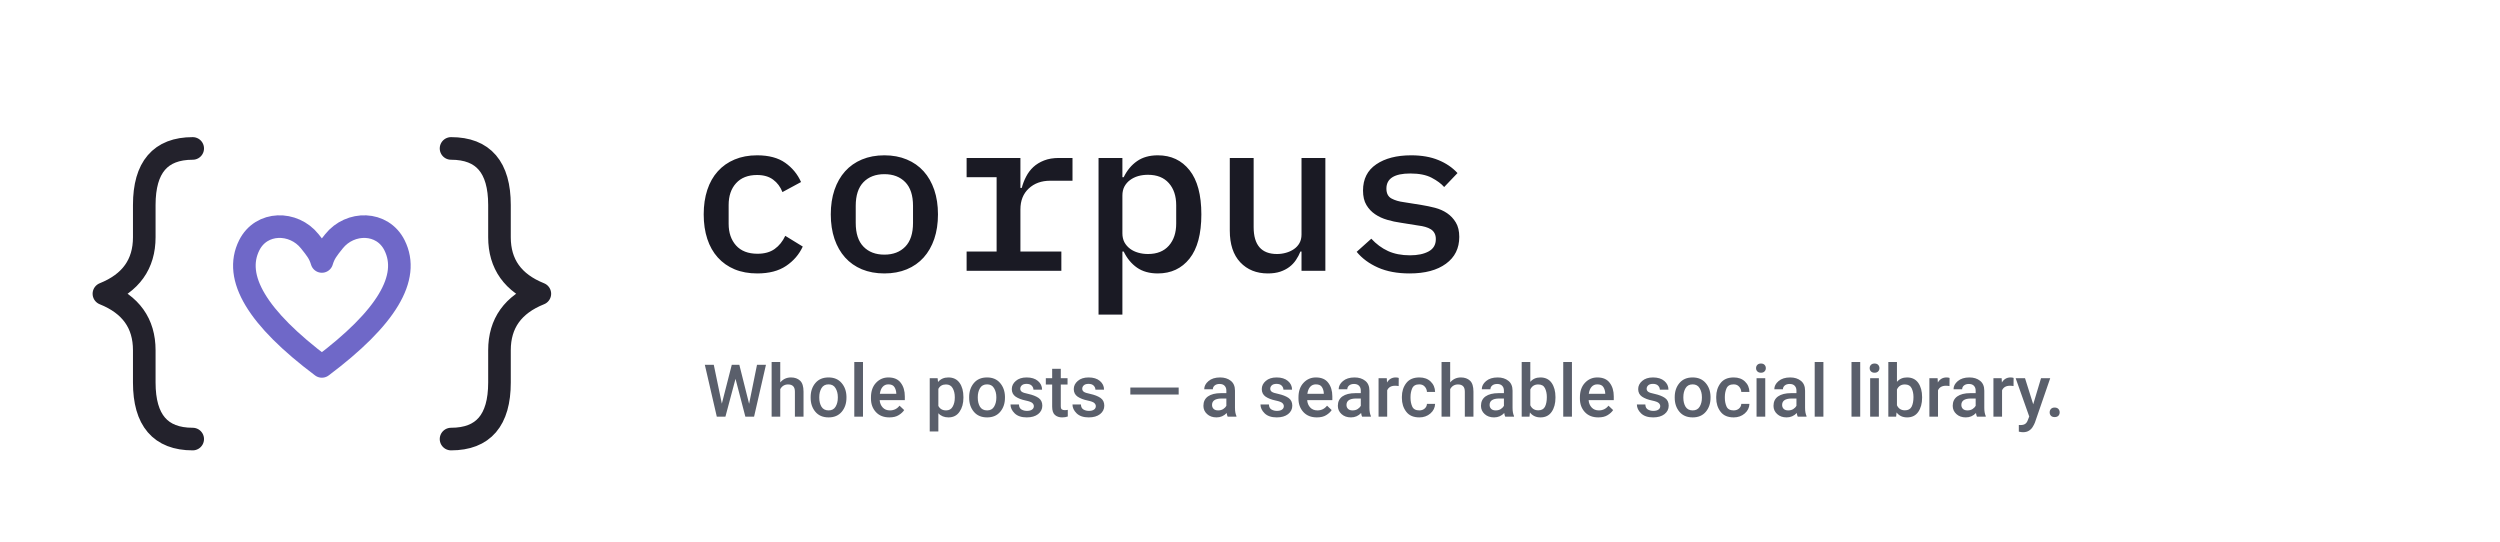
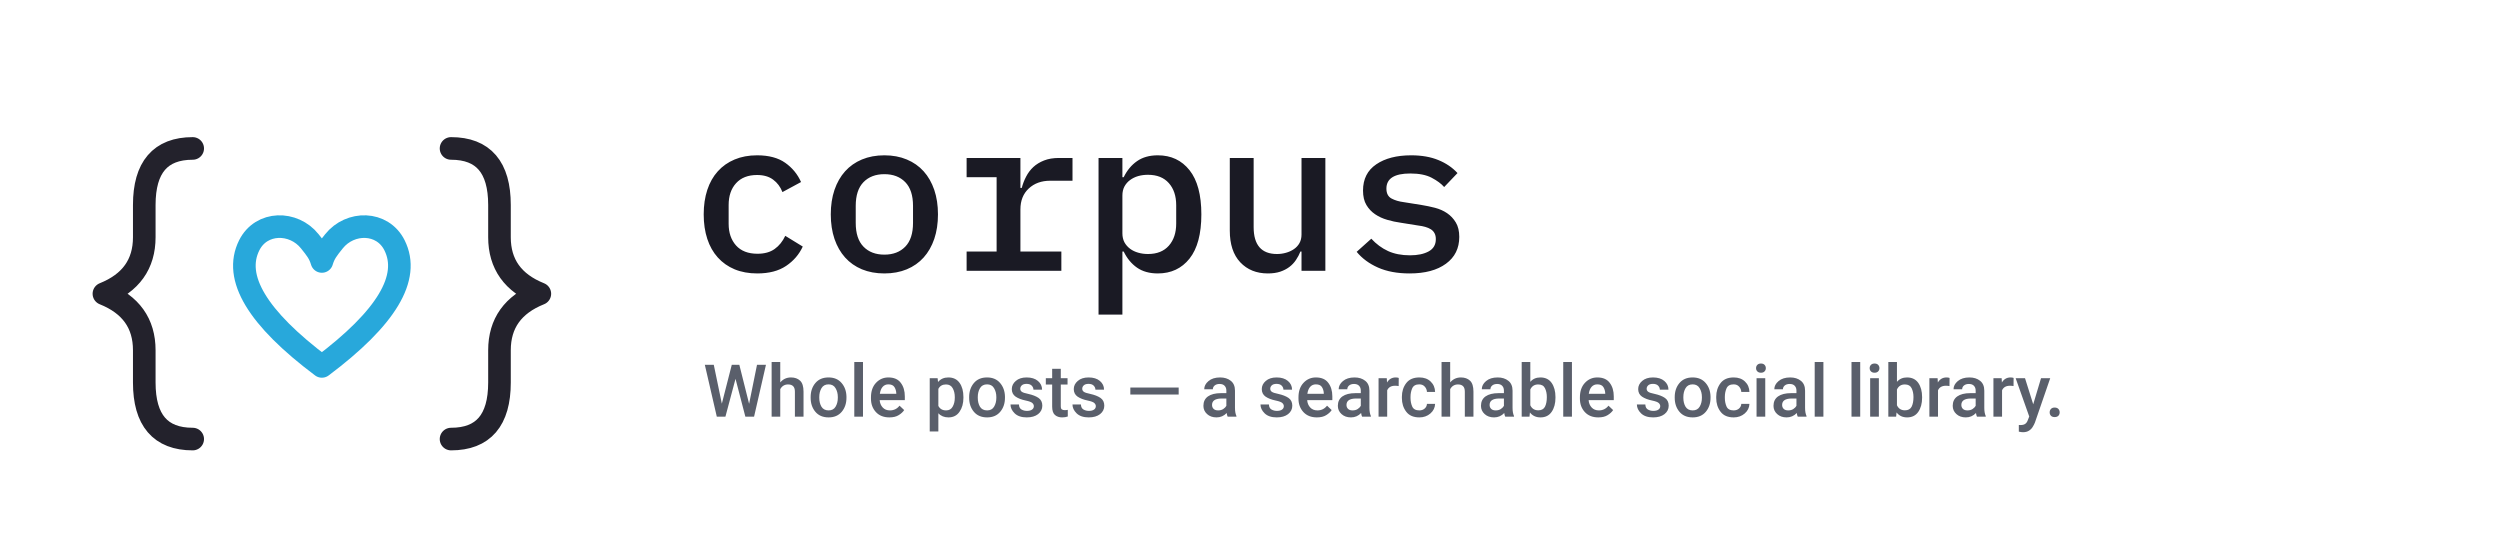
<svg xmlns="http://www.w3.org/2000/svg" viewBox="0 0 480 104" role="img" aria-label="corpus — whole posts, a searchable social library">
  <g transform="translate(6,13) scale(1.55)">
    <path d="M20 10 q-6 0 -6 7 v4 q0 5 -5 7 q5 2 5 7 v4 q0 7 6 7" fill="none" stroke="#23222c" stroke-width="2.8" stroke-linecap="round" stroke-linejoin="round" />
    <path d="M52 10 q6 0 6 7 v4 q0 5 5 7 q-5 2 -5 7 v4 q0 7 -6 7" fill="none" stroke="#23222c" stroke-width="2.8" stroke-linecap="round" stroke-linejoin="round" />
-     <path d="M36 37 C28 31 25 26 27 22 C28.5 19 32.5 19 34.5 21.5 C35.3 22.5 35.7 23 36 24 C36.3 23 36.7 22.5 37.5 21.5 C39.5 19 43.5 19 45 22 C47 26 44 31 36 37 Z" fill="none" stroke="#6f68c8" stroke-width="2.8" stroke-linejoin="round" stroke-linecap="round" />
+     <path d="M36 37 C28 31 25 26 27 22 C28.5 19 32.5 19 34.5 21.5 C35.3 22.5 35.7 23 36 24 C36.3 23 36.7 22.5 37.5 21.5 C39.5 19 43.5 19 45 22 C47 26 44 31 36 37 Z" fill="none" stroke="#28a8db" stroke-width="2.8" stroke-linejoin="round" stroke-linecap="round" />
  </g>
  <path d="M145.40 52.50Q142.96 52.50 141.05 51.71Q139.14 50.91 137.82 49.44Q136.49 47.97 135.80 45.87Q135.11 43.77 135.11 41.16Q135.11 38.56 135.80 36.46Q136.49 34.36 137.82 32.89Q139.14 31.42 141.05 30.62Q142.96 29.82 145.36 29.82Q148.72 29.82 150.75 31.25Q152.79 32.68 153.80 34.95L150.23 36.88Q149.64 35.37 148.44 34.49Q147.25 33.60 145.36 33.60Q142.75 33.60 141.32 35.18Q139.90 36.75 139.90 39.36L139.90 42.97Q139.90 45.53 141.32 47.13Q142.75 48.72 145.44 48.72Q147.46 48.72 148.74 47.80Q150.02 46.88 150.77 45.28L154.13 47.34Q153.08 49.61 150.94 51.05Q148.80 52.50 145.40 52.50M169.80 52.50Q167.41 52.50 165.49 51.71Q163.58 50.91 162.26 49.44Q160.94 47.97 160.22 45.87Q159.51 43.77 159.51 41.16Q159.51 38.56 160.22 36.46Q160.94 34.36 162.26 32.89Q163.58 31.42 165.49 30.62Q167.41 29.82 169.80 29.82Q172.19 29.82 174.10 30.62Q176.02 31.42 177.34 32.89Q178.66 34.36 179.38 36.46Q180.09 38.56 180.09 41.16Q180.09 43.77 179.38 45.87Q178.66 47.97 177.34 49.44Q176.02 50.91 174.10 51.71Q172.19 52.50 169.80 52.50M169.80 48.89Q172.32 48.89 173.81 47.36Q175.30 45.83 175.30 42.80L175.30 39.53Q175.30 36.50 173.81 34.97Q172.32 33.44 169.80 33.44Q167.28 33.44 165.79 34.97Q164.30 36.50 164.30 39.53L164.30 42.80Q164.30 45.83 165.79 47.36Q167.28 48.89 169.80 48.89M185.59 52L185.59 48.30L191.35 48.30L191.35 34.02L185.59 34.02L185.59 30.33L195.92 30.33L195.92 36.08L196.18 36.08Q196.47 34.95 197.02 33.90Q197.56 32.85 198.40 32.07Q199.24 31.29 200.46 30.81Q201.68 30.33 203.32 30.33L205.92 30.33L205.92 34.70L201.64 34.70Q199.12 34.70 197.52 36.19Q195.92 37.68 195.92 40.20L195.92 48.30L203.78 48.30L203.78 52L185.59 52M210.92 60.40L210.92 30.33L215.50 30.33L215.50 34.02L215.75 34.02Q216.71 32.05 218.31 30.94Q219.91 29.82 222.30 29.82Q226.12 29.82 228.39 32.68Q230.66 35.54 230.66 41.16Q230.66 46.79 228.39 49.65Q226.12 52.50 222.30 52.50Q219.91 52.50 218.31 51.39Q216.71 50.28 215.75 48.30L215.50 48.30L215.50 60.40L210.92 60.40M220.41 48.77Q223.01 48.77 224.42 47.17Q225.83 45.57 225.83 42.93L225.83 39.40Q225.83 36.75 224.42 35.16Q223.01 33.56 220.41 33.56Q219.40 33.56 218.52 33.81Q217.64 34.07 216.97 34.57Q216.29 35.07 215.89 35.81Q215.50 36.54 215.50 37.55L215.50 44.78Q215.50 45.78 215.89 46.52Q216.29 47.25 216.97 47.76Q217.64 48.26 218.52 48.51Q219.40 48.77 220.41 48.77M249.89 52L249.89 48.30L249.68 48.30Q249.35 49.14 248.82 49.92Q248.30 50.70 247.54 51.27Q246.79 51.83 245.78 52.17Q244.77 52.50 243.43 52.50Q240.15 52.50 238.13 50.36Q236.12 48.22 236.12 44.27L236.12 30.33L240.70 30.33L240.70 43.60Q240.70 48.77 245.19 48.77Q246.07 48.77 246.91 48.53Q247.75 48.30 248.42 47.84Q249.10 47.38 249.49 46.69Q249.89 45.99 249.89 45.03L249.89 30.33L254.47 30.33L254.47 52L249.89 52M270.64 52.50Q267.11 52.50 264.57 51.37Q262.03 50.24 260.48 48.35L263.29 45.83Q264.72 47.38 266.50 48.20Q268.29 49.02 270.73 49.02Q272.95 49.02 274.32 48.26Q275.68 47.51 275.68 45.91Q275.68 45.24 275.43 44.78Q275.18 44.31 274.72 44.02Q274.25 43.73 273.64 43.56Q273.04 43.39 272.36 43.31L268.92 42.76Q267.66 42.59 266.36 42.21Q265.06 41.84 264.03 41.14Q263 40.45 262.35 39.36Q261.70 38.27 261.70 36.59Q261.70 33.27 264.24 31.55Q266.78 29.82 270.94 29.82Q273.96 29.82 276.16 30.73Q278.37 31.63 279.84 33.23L277.28 35.91Q276.44 34.95 274.88 34.13Q273.33 33.31 270.77 33.31Q266.19 33.31 266.19 36.21Q266.19 37.59 267.18 38.12Q268.16 38.64 269.51 38.81L272.95 39.36Q274.25 39.57 275.53 39.90Q276.82 40.24 277.84 40.93Q278.87 41.63 279.52 42.72Q280.18 43.81 280.18 45.49Q280.18 48.77 277.63 50.63Q275.09 52.50 270.64 52.50" fill="#1a1a24" />
  <text x="135" y="80" font-family="-apple-system,'Segoe UI',Roboto,sans-serif" font-size="14" font-weight="500" fill="#5a5f6b">Whole posts — a searchable social library.</text>
</svg>
